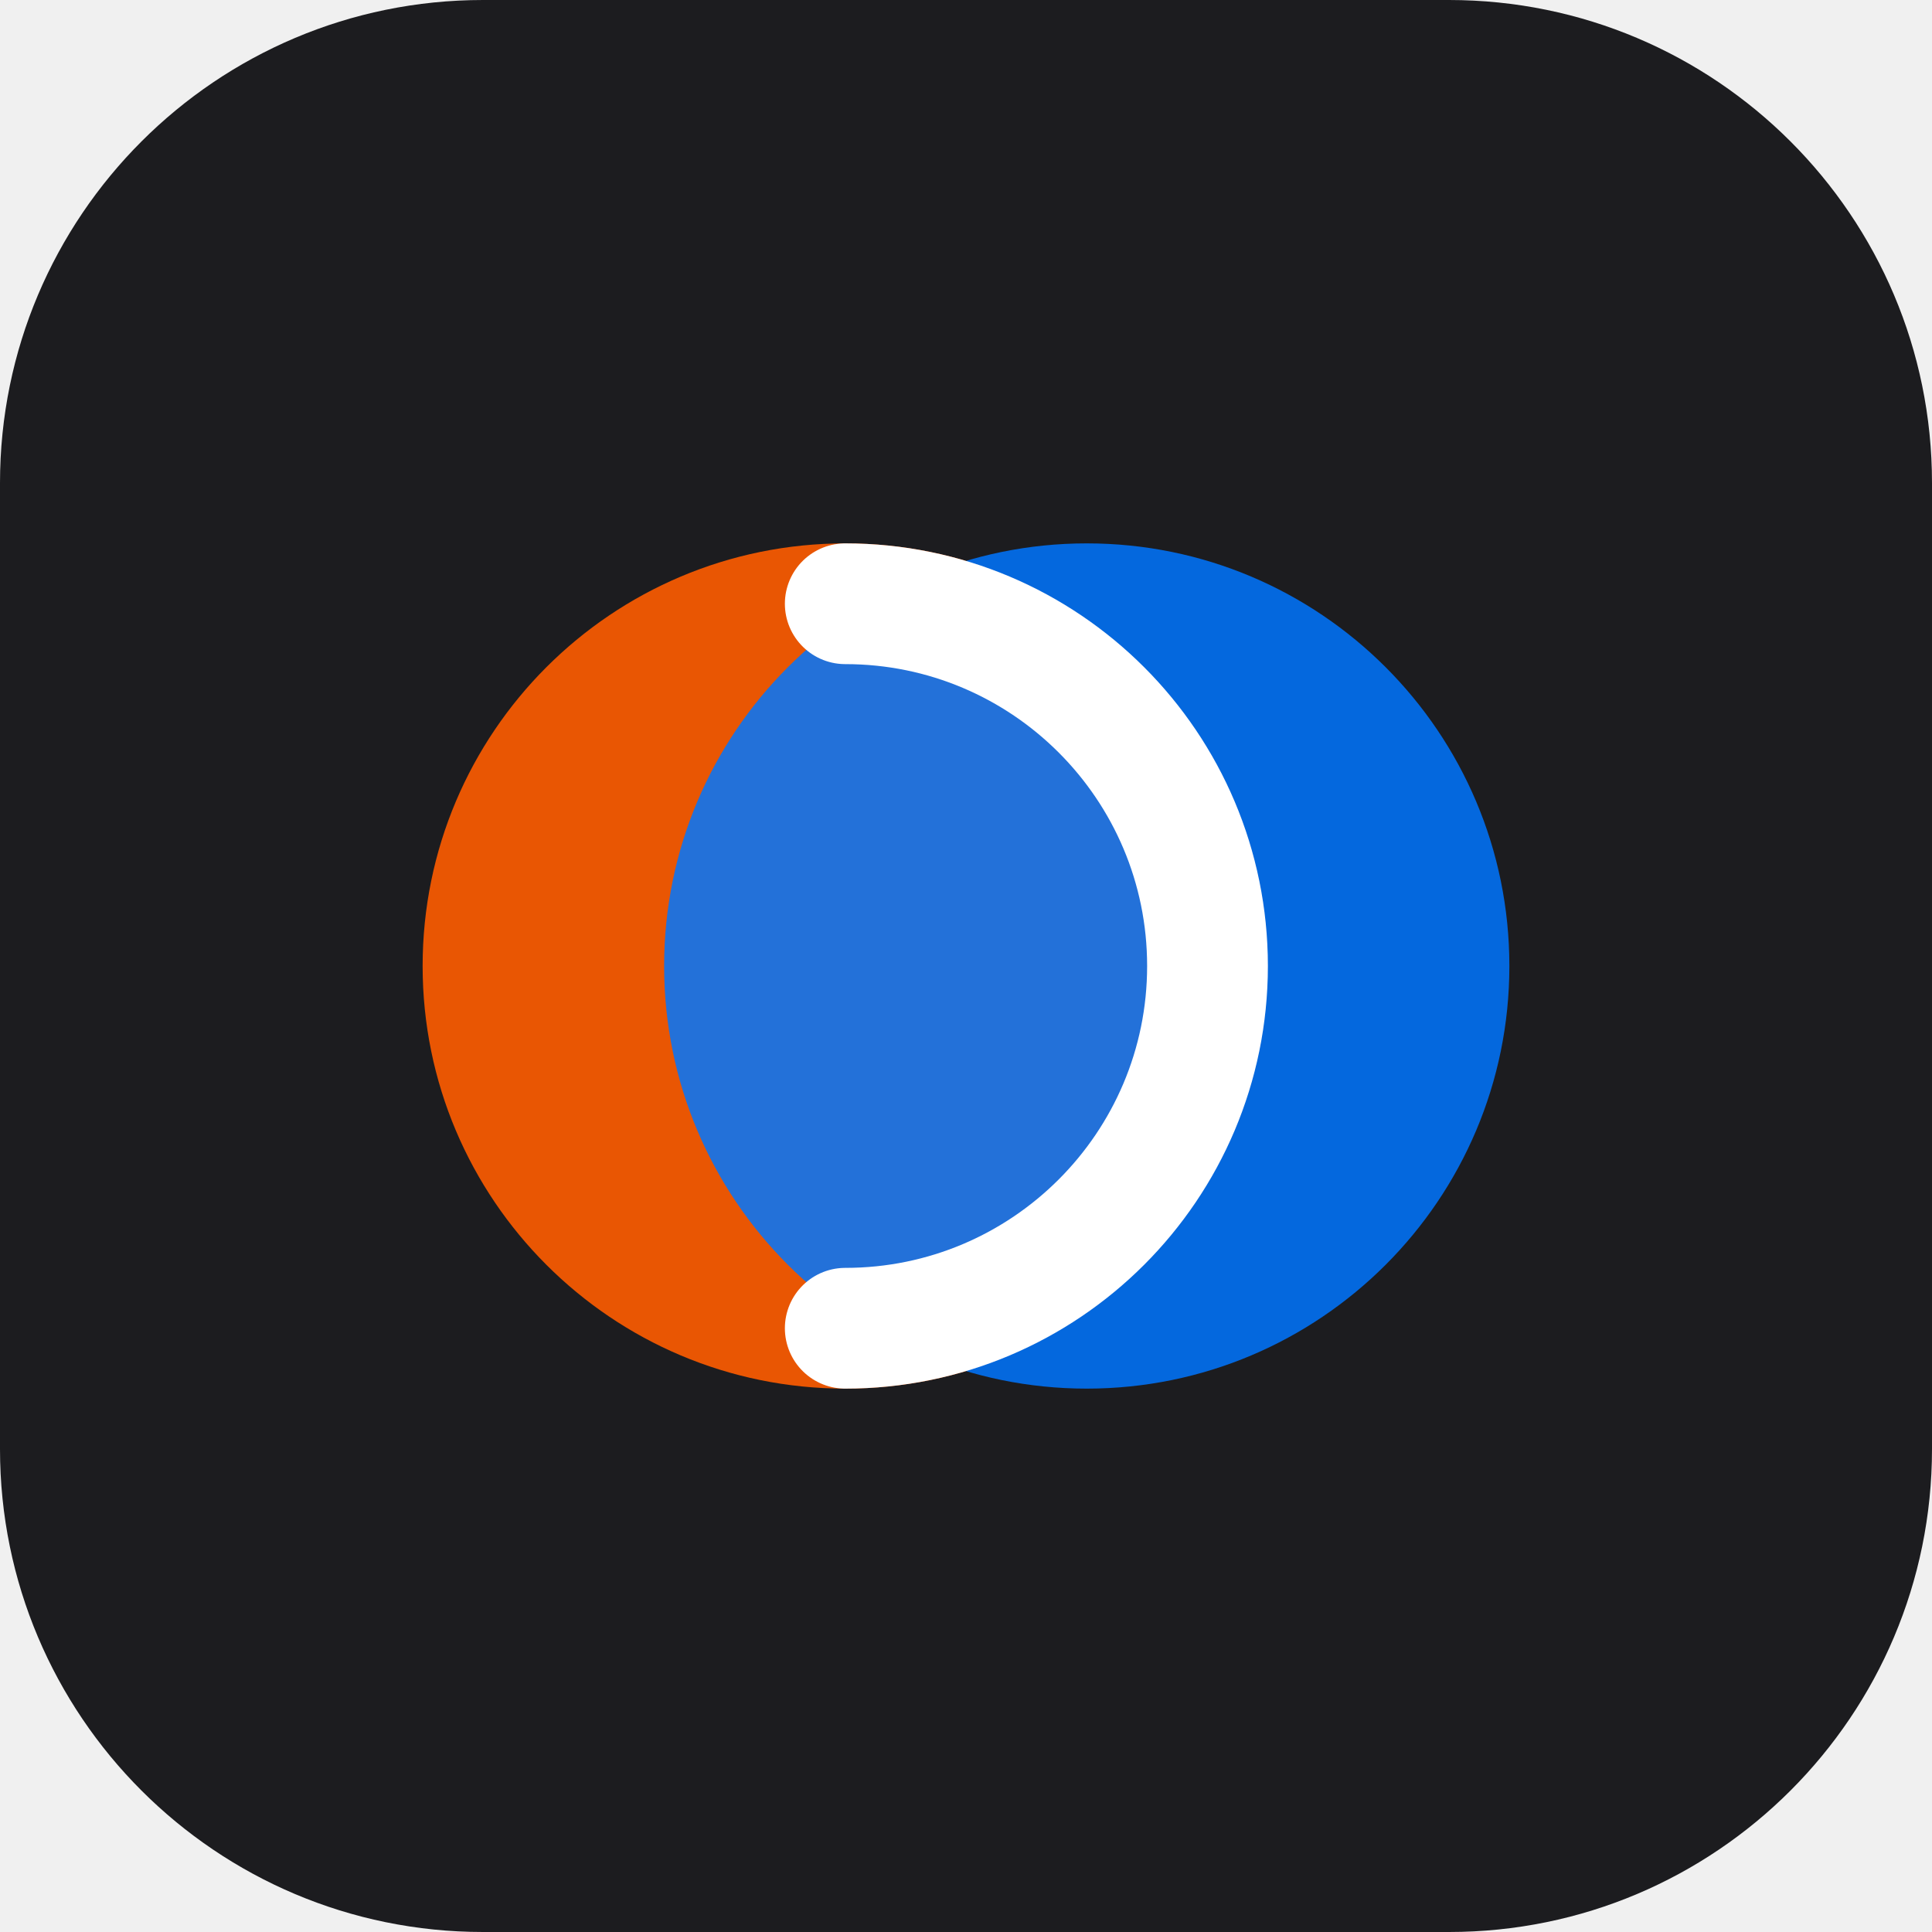
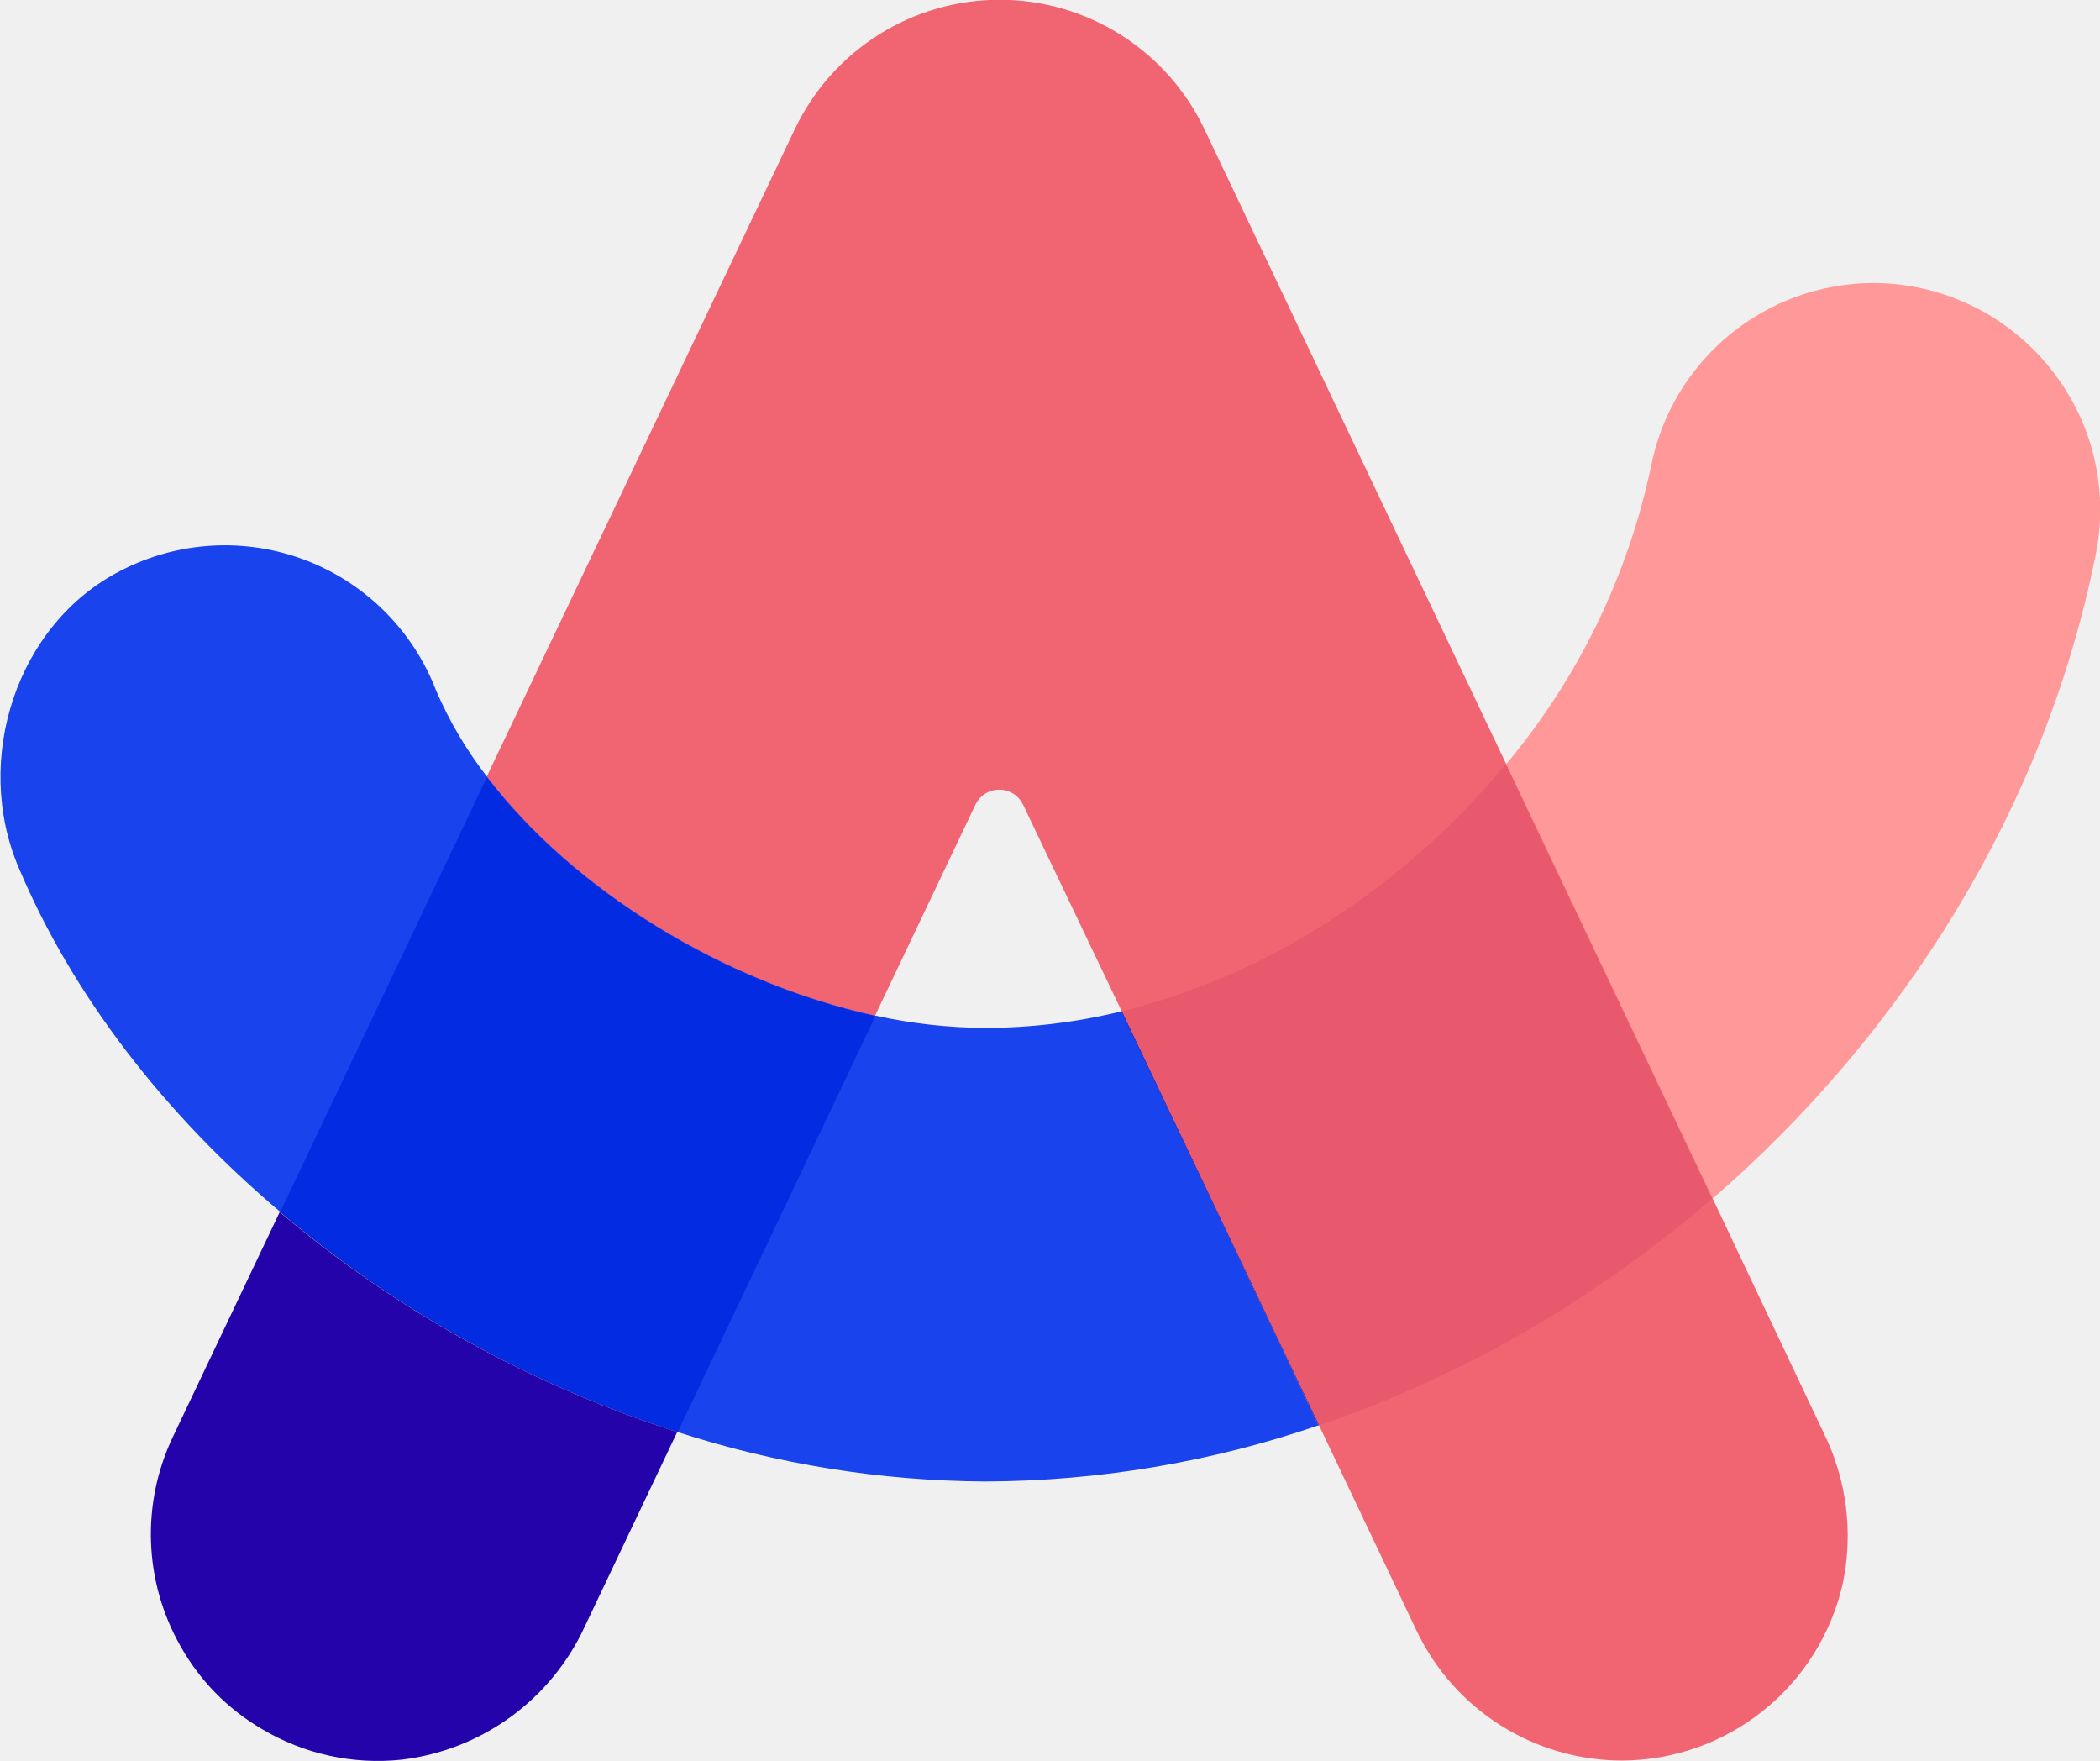
- <svg xmlns="http://www.w3.org/2000/svg" viewBox="0 0 64 64" fill="none">
-   <rect width="64" height="64" rx="16" fill="#1C1C1F" />
-   <circle cx="28" cy="32" r="14" fill="#FF5C00" opacity="0.9" />
-   <circle cx="36" cy="32" r="14" fill="#0075FF" opacity="0.85" />
-   <path d="M28 20C34.627 20 40 25.373 40 32C40 38.627 34.627 44 28 44" stroke="white" stroke-width="4" stroke-linecap="round" />
+ <svg xmlns="http://www.w3.org/2000/svg" preserveAspectRatio="none" width="262.329" height="219.92" viewBox="0 0 262.329 219.92" fill="none">
+   <g id="Frame" clip-path="url(#clip0_0_4)">
+     <path id="Vector" d="M60.814 97.082L48.182 123.655L34.995 151.384C39.833 155.471 44.932 159.238 50.261 162.66C60.973 169.528 72.531 174.976 84.645 178.866L97.385 152.093L109.339 126.921C90.453 122.808 71.597 111.239 60.814 97.082Z" fill="#210784" style="fill:#210784;fill:color(display-p3 0.131 0.028 0.517);fill-opacity:1;" />
+     <path id="Vector_2" d="M213.871 149.707L188.084 95.451C184.395 99.921 180.306 104.047 175.868 107.775C173.323 109.912 170.67 111.918 167.919 113.783C159.461 119.596 150.027 123.844 140.067 126.322L164.715 178.036C177.017 173.847 188.701 168.023 199.453 160.721C204.476 157.343 209.291 153.665 213.871 149.707V149.707Z" fill="#26069C" style="fill:#26069C;fill:color(display-p3 0.149 0.024 0.612);fill-opacity:1;" />
+     <path id="Vector_3" d="M50.207 162.651C44.878 159.229 39.779 155.462 34.941 151.375L21.601 179.442C19.644 183.542 18.705 188.054 18.863 192.594C19.022 197.134 20.272 201.569 22.509 205.523C24.906 209.837 28.418 213.428 32.677 215.921C37.938 219.07 44.08 220.421 50.176 219.772C55.094 219.186 59.779 217.349 63.784 214.437C67.789 211.524 70.98 207.633 73.053 203.135L84.591 178.857C72.476 174.966 60.919 169.519 50.207 162.651V162.651Z" fill="#2404AA" style="fill:#2404AA;fill:color(display-p3 0.141 0.016 0.667);fill-opacity:1;" />
+     <path id="Vector_4" d="M257.548 47.945C254.955 44.071 251.449 40.895 247.339 38.698C243.228 36.5 238.64 35.348 233.978 35.344C227.428 35.368 221.088 37.658 216.034 41.825C210.98 45.992 207.523 51.779 206.25 58.205C203.358 71.919 197.137 84.712 188.134 95.454L213.921 149.71C237.83 129.021 255.514 100.784 261.8 69.219C262.538 65.569 262.542 61.807 261.812 58.155C261.082 54.502 259.633 51.032 257.548 47.945Z" fill="#FF9999" style="fill:#FF9999;fill:color(display-p3 1 0.6 0.6);fill-opacity:1;" />
+     <path id="Vector_5" d="M227.798 178.937L213.933 149.668L188.145 95.412L150.45 16.123C148.149 11.288 144.524 7.205 139.997 4.345C135.47 1.486 130.225 -0.031 124.87 -0.031C119.515 -0.031 114.271 1.486 109.743 4.345C105.216 7.205 101.592 11.288 99.29 16.123L60.778 97.045C71.561 111.202 90.463 122.832 109.303 126.868L121.843 100.511C122.11 99.946 122.532 99.468 123.059 99.134C123.587 98.8 124.199 98.622 124.824 98.622C125.449 98.622 126.06 98.8 126.588 99.134C127.116 99.468 127.538 99.946 127.805 100.511L140.129 126.314L164.776 178.028L176.977 203.708C179.288 208.539 182.915 212.619 187.441 215.481C191.967 218.342 197.209 219.868 202.564 219.883C208.984 219.87 215.21 217.682 220.227 213.676C225.243 209.67 228.754 204.081 230.185 197.823C231.537 191.438 230.695 184.784 227.798 178.937V178.937Z" fill="#F25E6B" fill-opacity="0.95" style="fill:#F25E6B;fill:color(display-p3 0.949 0.369 0.42);fill-opacity:0.95;" />
+     <path id="Vector_6" d="M140.114 126.304C134.532 127.672 128.808 128.37 123.061 128.384C118.444 128.352 113.844 127.835 109.335 126.844C90.495 122.761 71.64 111.192 60.856 97.035C58.284 93.724 56.141 90.101 54.479 86.252C53.054 82.537 50.861 79.164 48.043 76.355C45.225 73.545 41.845 71.362 38.126 69.949C34.406 68.535 30.43 67.923 26.457 68.152C22.485 68.382 18.606 69.447 15.073 71.278C2.056 77.918 -3.413 94.894 2.333 108.358C8.973 124.102 20.311 138.936 35.038 151.383C39.875 155.471 44.975 159.238 50.304 162.66C61.015 169.527 72.573 174.975 84.687 178.866C97.102 182.878 110.06 184.956 123.107 185.028C137.261 184.973 151.31 182.606 164.7 178.018L140.114 126.304Z" fill="#0030EC" fill-opacity="0.9" style="fill:#0030EC;fill:color(display-p3 0 0.188 0.925);fill-opacity:0.9;" />
+   </g>
+   <defs>
+     <clipPath id="clip0_0_4">
+       <rect width="262.329" height="219.92" fill="white" style="fill:white;fill-opacity:1;" />
+     </clipPath>
+   </defs>
</svg>
